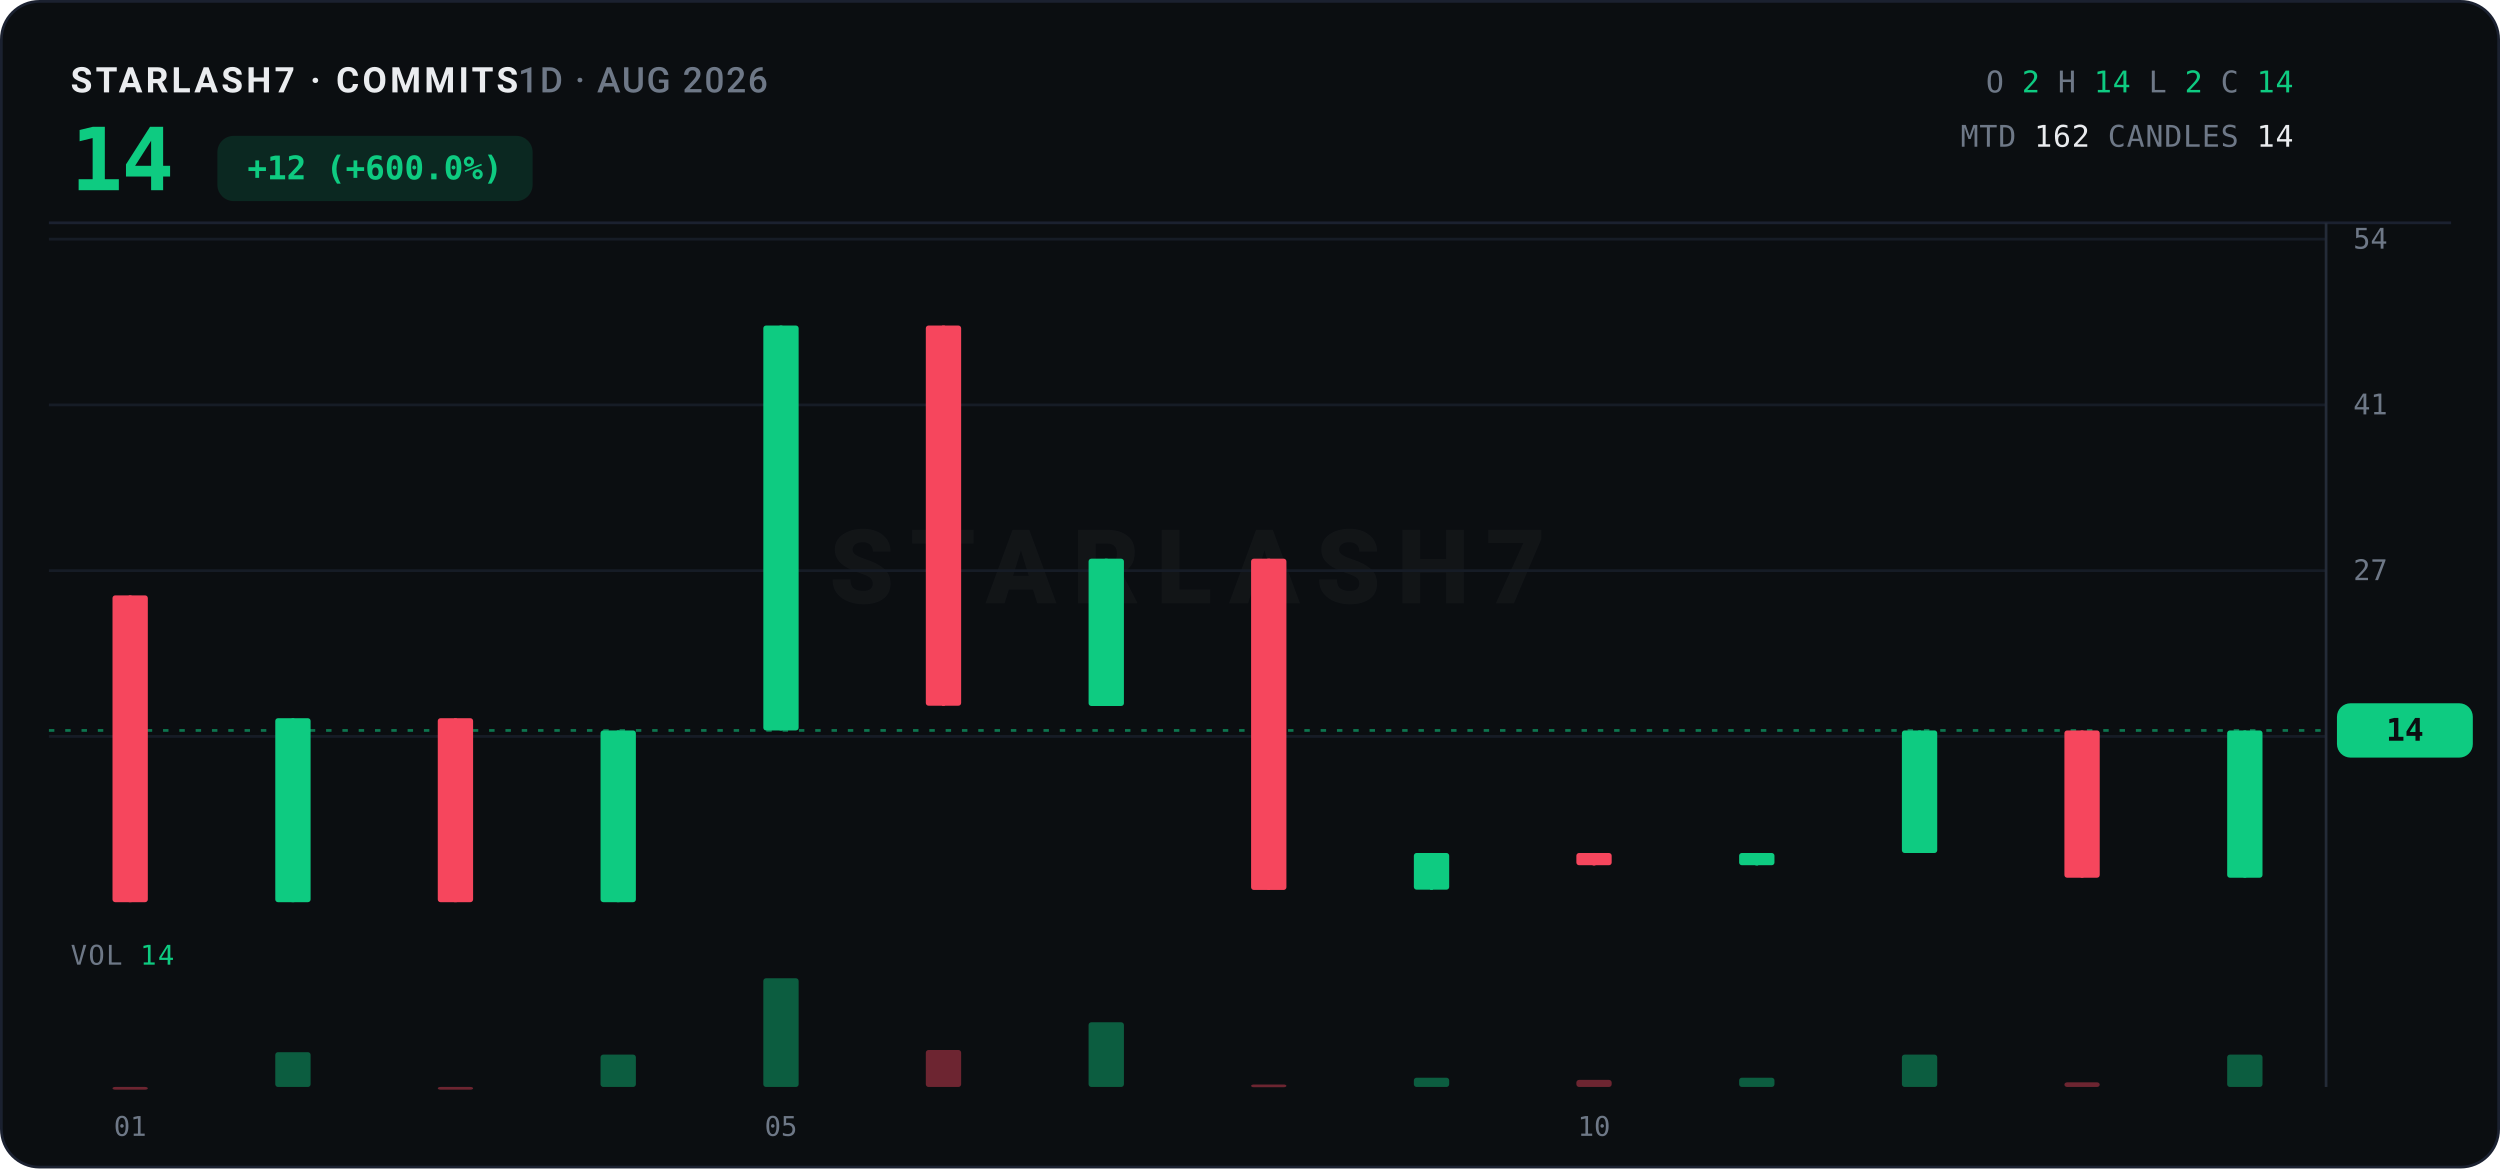
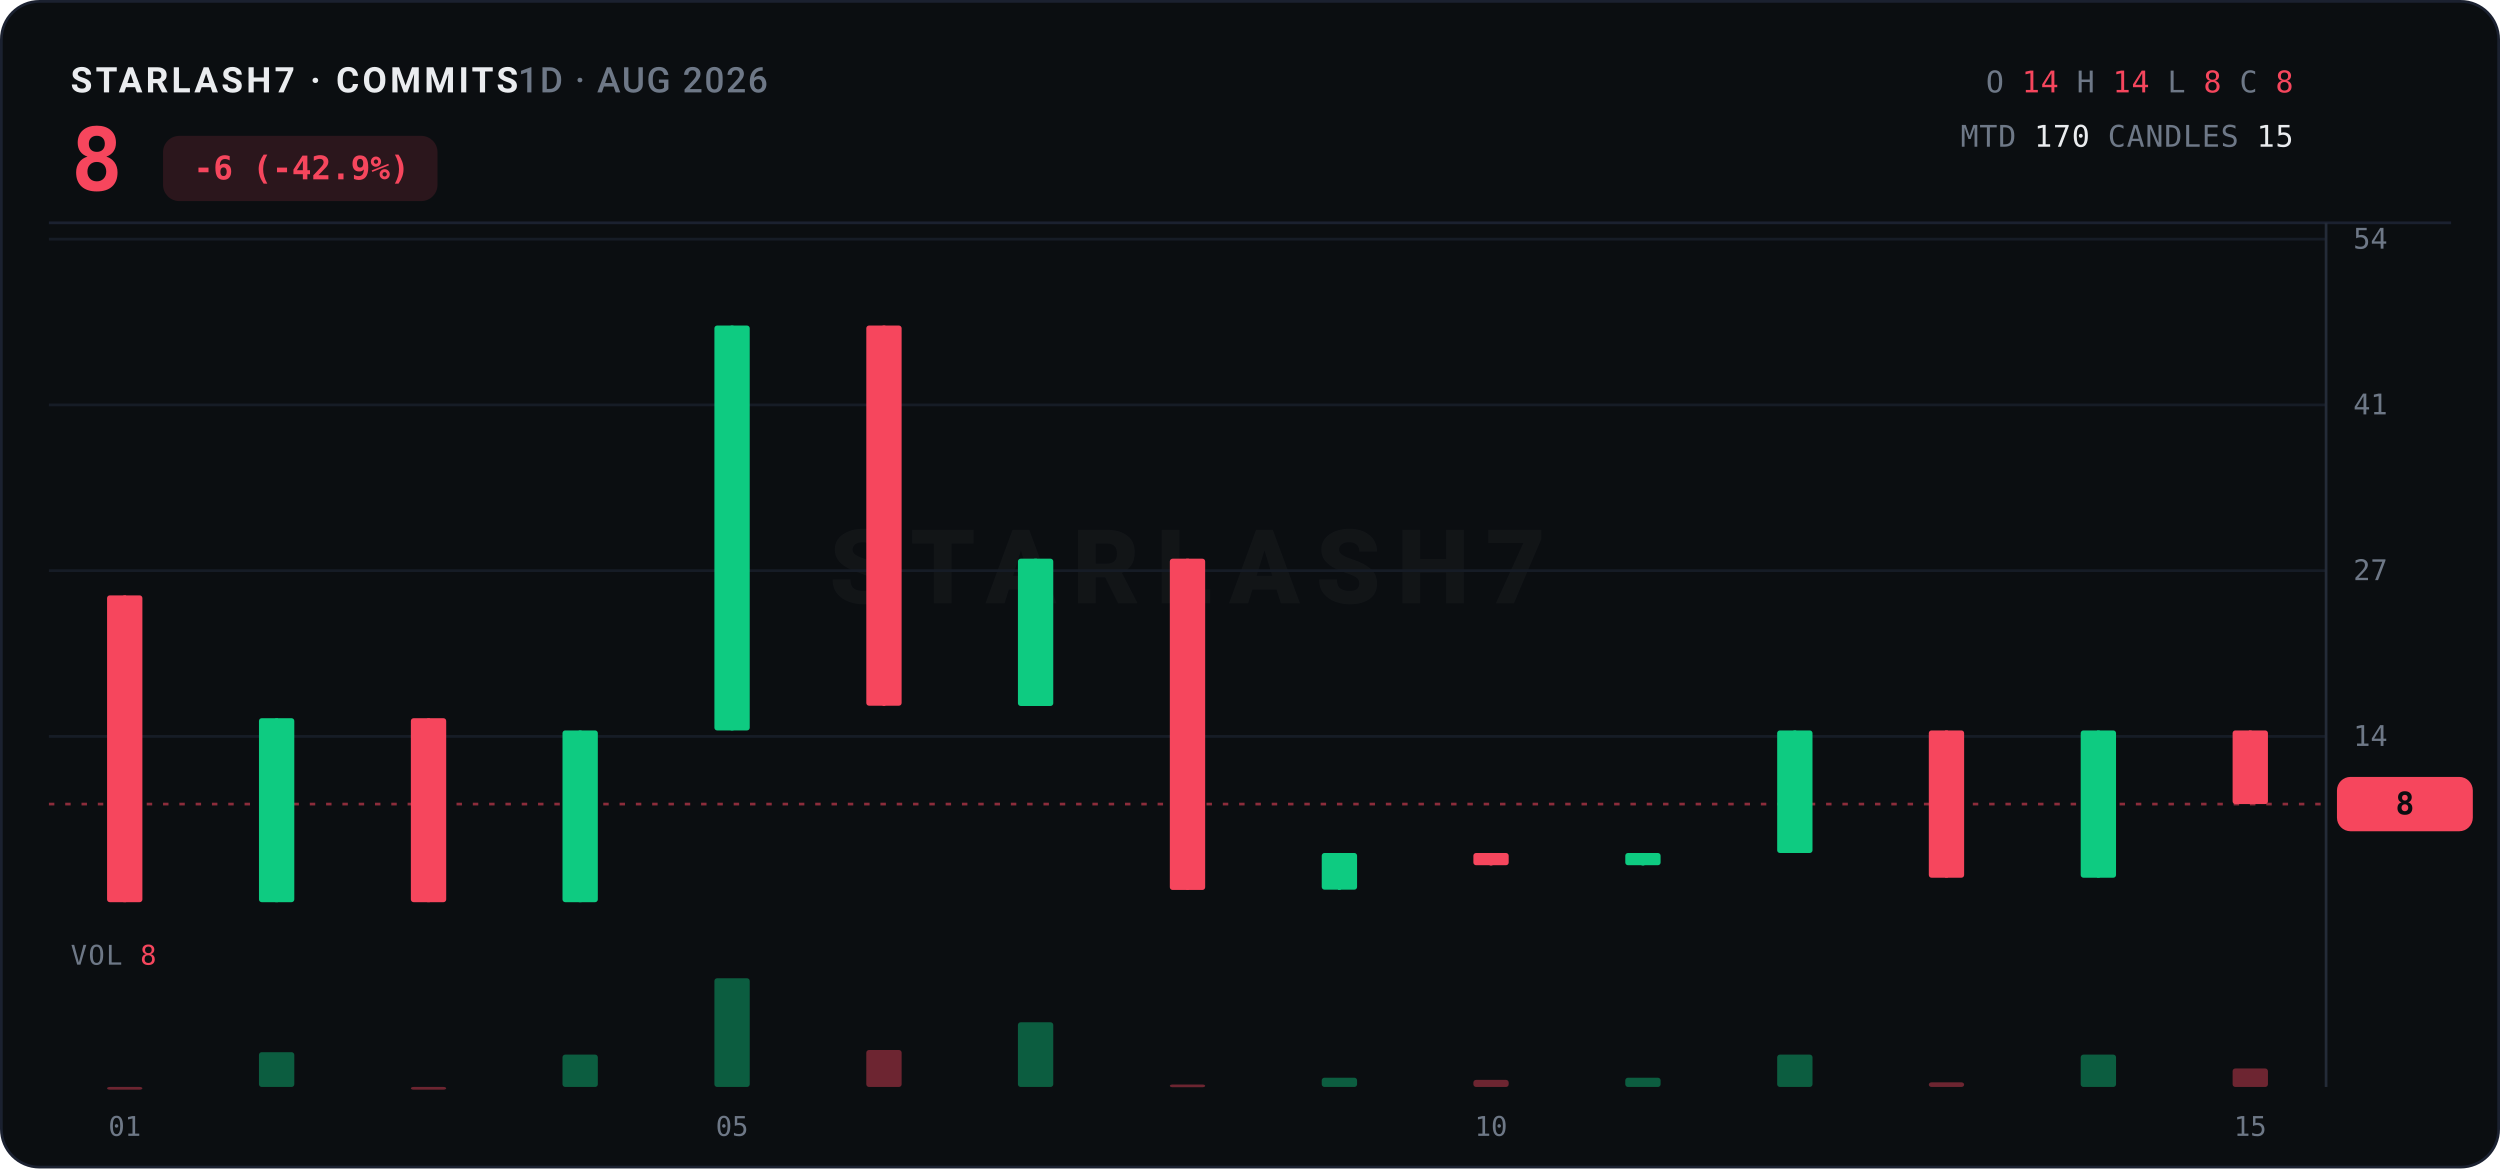
<svg xmlns="http://www.w3.org/2000/svg" width="920" height="430" viewBox="0 0 920 430">
  <rect x="0.5" y="0.5" width="919" height="429" rx="14" fill="#0B0E11" stroke="#1B2130" />
  <text x="26" y="34" font-family="ui-sans-serif,system-ui,-apple-system,'Segoe UI',Roboto,sans-serif" font-size="13" font-weight="700" letter-spacing="1.2" fill="#EAECEF">STARLASH7 · COMMITS<tspan fill="#6E7887" font-weight="500" letter-spacing="0.6">  1D · AUG 2026</tspan>
  </text>
-   <text x="26" y="70" font-family="ui-monospace,'SF Mono',SFMono-Regular,Menlo,Consolas,monospace" font-size="32" font-weight="800" fill="#0ECB81" letter-spacing="-0.5">14</text>
-   <rect x="80" y="50" width="116" height="24" rx="6" fill="#0ECB81" opacity="0.14" />
-   <text x="138" y="66" text-anchor="middle" font-family="ui-monospace,'SF Mono',SFMono-Regular,Menlo,Consolas,monospace" font-size="12" font-weight="700" fill="#0ECB81">+12 (+600.0%)</text>
+   <text x="26" y="70" font-family="ui-monospace,'SF Mono',SFMono-Regular,Menlo,Consolas,monospace" font-size="32" font-weight="800" fill="#F6465D" letter-spacing="-0.5">8</text>
+   <rect x="60" y="50" width="101" height="24" rx="6" fill="#F6465D" opacity="0.14" />
+   <text x="111" y="66" text-anchor="middle" font-family="ui-monospace,'SF Mono',SFMono-Regular,Menlo,Consolas,monospace" font-size="12" font-weight="700" fill="#F6465D">-6 (-42.9%)</text>
  <text x="844" y="34" text-anchor="end" font-family="ui-monospace,'SF Mono',SFMono-Regular,Menlo,Consolas,monospace" font-size="11" letter-spacing="0.3">
    <tspan fill="#6E7887">O</tspan>
-     <tspan fill="#0ECB81">2</tspan>
+     <tspan fill="#F6465D">14</tspan>
    <tspan fill="#6E7887">H</tspan>
-     <tspan fill="#0ECB81">14</tspan>
+     <tspan fill="#F6465D">14</tspan>
    <tspan fill="#6E7887">L</tspan>
-     <tspan fill="#0ECB81">2</tspan>
+     <tspan fill="#F6465D">8</tspan>
    <tspan fill="#6E7887">C</tspan>
-     <tspan fill="#0ECB81">14</tspan>
+     <tspan fill="#F6465D">8</tspan>
  </text>
  <text x="844" y="54" text-anchor="end" font-family="ui-monospace,'SF Mono',SFMono-Regular,Menlo,Consolas,monospace" font-size="11" letter-spacing="0.3">
    <tspan fill="#6E7887">MTD</tspan>
-     <tspan fill="#EAECEF">162</tspan>
+     <tspan fill="#EAECEF">170</tspan>
    <tspan fill="#6E7887">CANDLES</tspan>
-     <tspan fill="#EAECEF">14</tspan>
+     <tspan fill="#EAECEF">15</tspan>
  </text>
  <line x1="18" y1="82" x2="902" y2="82" stroke="#1B2130" stroke-width="1" />
  <text x="437.0" y="222.0" text-anchor="middle" font-family="ui-sans-serif,system-ui,-apple-system,'Segoe UI',Roboto,sans-serif" font-size="38" font-weight="800" letter-spacing="6" fill="#EAECEF" opacity="0.035">STARLASH7</text>
  <line x1="18" y1="271.0" x2="856" y2="271.0" stroke="#161C26" stroke-width="1" />
  <text x="866" y="274.5" font-family="ui-monospace,'SF Mono',SFMono-Regular,Menlo,Consolas,monospace" font-size="10.5" fill="#6E7887">14</text>
  <line x1="18" y1="210.0" x2="856" y2="210.0" stroke="#161C26" stroke-width="1" />
  <text x="866" y="213.5" font-family="ui-monospace,'SF Mono',SFMono-Regular,Menlo,Consolas,monospace" font-size="10.5" fill="#6E7887">27</text>
  <line x1="18" y1="149.0" x2="856" y2="149.0" stroke="#161C26" stroke-width="1" />
  <text x="866" y="152.5" font-family="ui-monospace,'SF Mono',SFMono-Regular,Menlo,Consolas,monospace" font-size="10.5" fill="#6E7887">41</text>
  <line x1="18" y1="88.0" x2="856" y2="88.0" stroke="#161C26" stroke-width="1" />
  <text x="866" y="91.5" font-family="ui-monospace,'SF Mono',SFMono-Regular,Menlo,Consolas,monospace" font-size="10.5" fill="#6E7887">54</text>
  <line x1="856" y1="82" x2="856" y2="400" stroke="#242B38" stroke-width="1" />
-   <line x1="18" y1="268.8" x2="856" y2="268.8" stroke="#0ECB81" stroke-width="1" stroke-dasharray="2 4" opacity="0.55" />
-   <rect x="860" y="258.8" width="50" height="20" rx="5" fill="#0ECB81" />
-   <text x="885.0" y="272.6" text-anchor="middle" font-family="ui-monospace,'SF Mono',SFMono-Regular,Menlo,Consolas,monospace" font-size="11.5" font-weight="800" fill="#0B0E11">14</text>
-   <line x1="47.9" y1="219.1" x2="47.9" y2="332.0" stroke="#F6465D" stroke-width="1" />
-   <rect x="41.4" y="219.1" width="13.0" height="112.9" rx="1" fill="#F6465D" />
-   <line x1="107.8" y1="264.3" x2="107.8" y2="332.0" stroke="#0ECB81" stroke-width="1" />
-   <rect x="101.3" y="264.3" width="13.0" height="67.7" rx="1" fill="#0ECB81" />
-   <line x1="167.6" y1="264.3" x2="167.6" y2="332.0" stroke="#F6465D" stroke-width="1" />
-   <rect x="161.1" y="264.3" width="13.0" height="67.7" rx="1" fill="#F6465D" />
-   <line x1="227.5" y1="268.8" x2="227.5" y2="332.0" stroke="#0ECB81" stroke-width="1" />
-   <rect x="221.0" y="268.8" width="13.0" height="63.2" rx="1" fill="#0ECB81" />
-   <line x1="287.4" y1="119.8" x2="287.4" y2="268.8" stroke="#0ECB81" stroke-width="1" />
-   <rect x="280.9" y="119.8" width="13.0" height="149.0" rx="1" fill="#0ECB81" />
-   <line x1="347.2" y1="119.8" x2="347.2" y2="259.8" stroke="#F6465D" stroke-width="1" />
-   <rect x="340.7" y="119.8" width="13.0" height="139.9" rx="1" fill="#F6465D" />
-   <line x1="407.1" y1="205.6" x2="407.1" y2="259.8" stroke="#0ECB81" stroke-width="1" />
-   <rect x="400.6" y="205.6" width="13.0" height="54.2" rx="1" fill="#0ECB81" />
-   <line x1="466.9" y1="205.6" x2="466.9" y2="327.5" stroke="#F6465D" stroke-width="1" />
-   <rect x="460.4" y="205.6" width="13.0" height="121.9" rx="1" fill="#F6465D" />
-   <line x1="526.8" y1="313.9" x2="526.8" y2="327.5" stroke="#0ECB81" stroke-width="1" />
-   <rect x="520.3" y="313.9" width="13.0" height="13.5" rx="1" fill="#0ECB81" />
-   <line x1="586.6" y1="313.9" x2="586.6" y2="318.5" stroke="#F6465D" stroke-width="1" />
-   <rect x="580.1" y="313.9" width="13.0" height="4.5" rx="1" fill="#F6465D" />
-   <line x1="646.5" y1="313.9" x2="646.5" y2="318.5" stroke="#0ECB81" stroke-width="1" />
-   <rect x="640.0" y="313.9" width="13.0" height="4.5" rx="1" fill="#0ECB81" />
-   <line x1="706.4" y1="268.8" x2="706.4" y2="313.9" stroke="#0ECB81" stroke-width="1" />
-   <rect x="699.9" y="268.8" width="13.0" height="45.1" rx="1" fill="#0ECB81" />
-   <line x1="766.2" y1="268.8" x2="766.2" y2="323.0" stroke="#F6465D" stroke-width="1" />
-   <rect x="759.7" y="268.8" width="13.0" height="54.2" rx="1" fill="#F6465D" />
-   <line x1="826.1" y1="268.8" x2="826.1" y2="323.0" stroke="#0ECB81" stroke-width="1" />
-   <rect x="819.6" y="268.8" width="13.0" height="54.2" rx="1" fill="#0ECB81" />
-   <text x="26" y="355" font-family="ui-monospace,'SF Mono',SFMono-Regular,Menlo,Consolas,monospace" font-size="10" letter-spacing="0.5" fill="#6E7887">VOL <tspan fill="#0ECB81">14</tspan>
+   <line x1="18" y1="295.9" x2="856" y2="295.9" stroke="#F6465D" stroke-width="1" stroke-dasharray="2 4" opacity="0.55" />
+   <rect x="860" y="285.9" width="50" height="20" rx="5" fill="#F6465D" />
+   <text x="885.0" y="299.7" text-anchor="middle" font-family="ui-monospace,'SF Mono',SFMono-Regular,Menlo,Consolas,monospace" font-size="11.5" font-weight="800" fill="#0B0E11">8</text>
+   <line x1="45.9" y1="219.1" x2="45.9" y2="332.0" stroke="#F6465D" stroke-width="1" />
+   <rect x="39.4" y="219.1" width="13.0" height="112.9" rx="1" fill="#F6465D" />
+   <line x1="101.8" y1="264.3" x2="101.8" y2="332.0" stroke="#0ECB81" stroke-width="1" />
+   <rect x="95.3" y="264.3" width="13.0" height="67.7" rx="1" fill="#0ECB81" />
+   <line x1="157.7" y1="264.3" x2="157.7" y2="332.0" stroke="#F6465D" stroke-width="1" />
+   <rect x="151.2" y="264.3" width="13.0" height="67.7" rx="1" fill="#F6465D" />
+   <line x1="213.5" y1="268.8" x2="213.5" y2="332.0" stroke="#0ECB81" stroke-width="1" />
+   <rect x="207.0" y="268.8" width="13.0" height="63.2" rx="1" fill="#0ECB81" />
+   <line x1="269.4" y1="119.8" x2="269.4" y2="268.8" stroke="#0ECB81" stroke-width="1" />
+   <rect x="262.9" y="119.8" width="13.0" height="149.0" rx="1" fill="#0ECB81" />
+   <line x1="325.3" y1="119.8" x2="325.3" y2="259.8" stroke="#F6465D" stroke-width="1" />
+   <rect x="318.8" y="119.8" width="13.0" height="139.9" rx="1" fill="#F6465D" />
+   <line x1="381.1" y1="205.6" x2="381.1" y2="259.8" stroke="#0ECB81" stroke-width="1" />
+   <rect x="374.6" y="205.6" width="13.0" height="54.2" rx="1" fill="#0ECB81" />
+   <line x1="437.0" y1="205.6" x2="437.0" y2="327.5" stroke="#F6465D" stroke-width="1" />
+   <rect x="430.5" y="205.6" width="13.0" height="121.9" rx="1" fill="#F6465D" />
+   <line x1="492.9" y1="313.9" x2="492.9" y2="327.5" stroke="#0ECB81" stroke-width="1" />
+   <rect x="486.4" y="313.9" width="13.0" height="13.5" rx="1" fill="#0ECB81" />
+   <line x1="548.7" y1="313.9" x2="548.7" y2="318.5" stroke="#F6465D" stroke-width="1" />
+   <rect x="542.2" y="313.9" width="13.0" height="4.5" rx="1" fill="#F6465D" />
+   <line x1="604.6" y1="313.9" x2="604.6" y2="318.5" stroke="#0ECB81" stroke-width="1" />
+   <rect x="598.1" y="313.9" width="13.0" height="4.5" rx="1" fill="#0ECB81" />
+   <line x1="660.5" y1="268.8" x2="660.5" y2="313.9" stroke="#0ECB81" stroke-width="1" />
+   <rect x="654.0" y="268.8" width="13.0" height="45.1" rx="1" fill="#0ECB81" />
+   <line x1="716.3" y1="268.8" x2="716.3" y2="323.0" stroke="#F6465D" stroke-width="1" />
+   <rect x="709.8" y="268.8" width="13.0" height="54.2" rx="1" fill="#F6465D" />
+   <line x1="772.2" y1="268.8" x2="772.2" y2="323.0" stroke="#0ECB81" stroke-width="1" />
+   <rect x="765.7" y="268.8" width="13.0" height="54.2" rx="1" fill="#0ECB81" />
+   <line x1="828.1" y1="268.8" x2="828.1" y2="295.9" stroke="#F6465D" stroke-width="1" />
+   <rect x="821.6" y="268.8" width="13.0" height="27.1" rx="1" fill="#F6465D" />
+   <text x="26" y="355" font-family="ui-monospace,'SF Mono',SFMono-Regular,Menlo,Consolas,monospace" font-size="10" letter-spacing="0.5" fill="#6E7887">VOL <tspan fill="#F6465D">8</tspan>
  </text>
-   <rect x="41.4" y="400.0" width="13.0" height="1.0" rx="1" fill="#F6465D" opacity="0.42" />
-   <rect x="101.3" y="387.2" width="13.0" height="12.8" rx="1" fill="#0ECB81" opacity="0.42" />
-   <rect x="161.1" y="400.0" width="13.0" height="1.0" rx="1" fill="#F6465D" opacity="0.42" />
-   <rect x="221.0" y="388.1" width="13.0" height="11.9" rx="1" fill="#0ECB81" opacity="0.42" />
-   <rect x="280.9" y="360.0" width="13.0" height="40.0" rx="1" fill="#0ECB81" opacity="0.42" />
-   <rect x="340.7" y="386.4" width="13.0" height="13.6" rx="1" fill="#F6465D" opacity="0.42" />
-   <rect x="400.6" y="376.2" width="13.0" height="23.8" rx="1" fill="#0ECB81" opacity="0.42" />
-   <rect x="460.4" y="399.1" width="13.0" height="1.0" rx="1" fill="#F6465D" opacity="0.42" />
-   <rect x="520.3" y="396.6" width="13.0" height="3.4" rx="1" fill="#0ECB81" opacity="0.42" />
-   <rect x="580.1" y="397.4" width="13.0" height="2.6" rx="1" fill="#F6465D" opacity="0.42" />
-   <rect x="640.0" y="396.6" width="13.0" height="3.4" rx="1" fill="#0ECB81" opacity="0.42" />
-   <rect x="699.9" y="388.1" width="13.0" height="11.9" rx="1" fill="#0ECB81" opacity="0.42" />
-   <rect x="759.7" y="398.3" width="13.0" height="1.7" rx="1" fill="#F6465D" opacity="0.42" />
-   <rect x="819.6" y="388.1" width="13.0" height="11.9" rx="1" fill="#0ECB81" opacity="0.42" />
-   <text x="47.9" y="418" text-anchor="middle" font-family="ui-monospace,'SF Mono',SFMono-Regular,Menlo,Consolas,monospace" font-size="10" fill="#6E7887">01</text>
-   <text x="287.4" y="418" text-anchor="middle" font-family="ui-monospace,'SF Mono',SFMono-Regular,Menlo,Consolas,monospace" font-size="10" fill="#6E7887">05</text>
-   <text x="586.6" y="418" text-anchor="middle" font-family="ui-monospace,'SF Mono',SFMono-Regular,Menlo,Consolas,monospace" font-size="10" fill="#6E7887">10</text>
+   <rect x="39.4" y="400.0" width="13.0" height="1.0" rx="1" fill="#F6465D" opacity="0.42" />
+   <rect x="95.3" y="387.2" width="13.0" height="12.8" rx="1" fill="#0ECB81" opacity="0.42" />
+   <rect x="151.2" y="400.0" width="13.0" height="1.0" rx="1" fill="#F6465D" opacity="0.42" />
+   <rect x="207.0" y="388.1" width="13.0" height="11.9" rx="1" fill="#0ECB81" opacity="0.42" />
+   <rect x="262.9" y="360.0" width="13.0" height="40.0" rx="1" fill="#0ECB81" opacity="0.42" />
+   <rect x="318.8" y="386.4" width="13.0" height="13.6" rx="1" fill="#F6465D" opacity="0.42" />
+   <rect x="374.6" y="376.2" width="13.0" height="23.8" rx="1" fill="#0ECB81" opacity="0.42" />
+   <rect x="430.5" y="399.1" width="13.0" height="1.0" rx="1" fill="#F6465D" opacity="0.42" />
+   <rect x="486.4" y="396.6" width="13.0" height="3.4" rx="1" fill="#0ECB81" opacity="0.42" />
+   <rect x="542.2" y="397.4" width="13.0" height="2.6" rx="1" fill="#F6465D" opacity="0.42" />
+   <rect x="598.1" y="396.6" width="13.0" height="3.4" rx="1" fill="#0ECB81" opacity="0.42" />
+   <rect x="654.0" y="388.1" width="13.0" height="11.9" rx="1" fill="#0ECB81" opacity="0.42" />
+   <rect x="709.8" y="398.3" width="13.0" height="1.7" rx="1" fill="#F6465D" opacity="0.42" />
+   <rect x="765.7" y="388.1" width="13.0" height="11.9" rx="1" fill="#0ECB81" opacity="0.42" />
+   <rect x="821.6" y="393.2" width="13.0" height="6.8" rx="1" fill="#F6465D" opacity="0.42" />
+   <text x="45.9" y="418" text-anchor="middle" font-family="ui-monospace,'SF Mono',SFMono-Regular,Menlo,Consolas,monospace" font-size="10" fill="#6E7887">01</text>
+   <text x="269.4" y="418" text-anchor="middle" font-family="ui-monospace,'SF Mono',SFMono-Regular,Menlo,Consolas,monospace" font-size="10" fill="#6E7887">05</text>
+   <text x="548.7" y="418" text-anchor="middle" font-family="ui-monospace,'SF Mono',SFMono-Regular,Menlo,Consolas,monospace" font-size="10" fill="#6E7887">10</text>
+   <text x="828.1" y="418" text-anchor="middle" font-family="ui-monospace,'SF Mono',SFMono-Regular,Menlo,Consolas,monospace" font-size="10" fill="#6E7887">15</text>
</svg>
